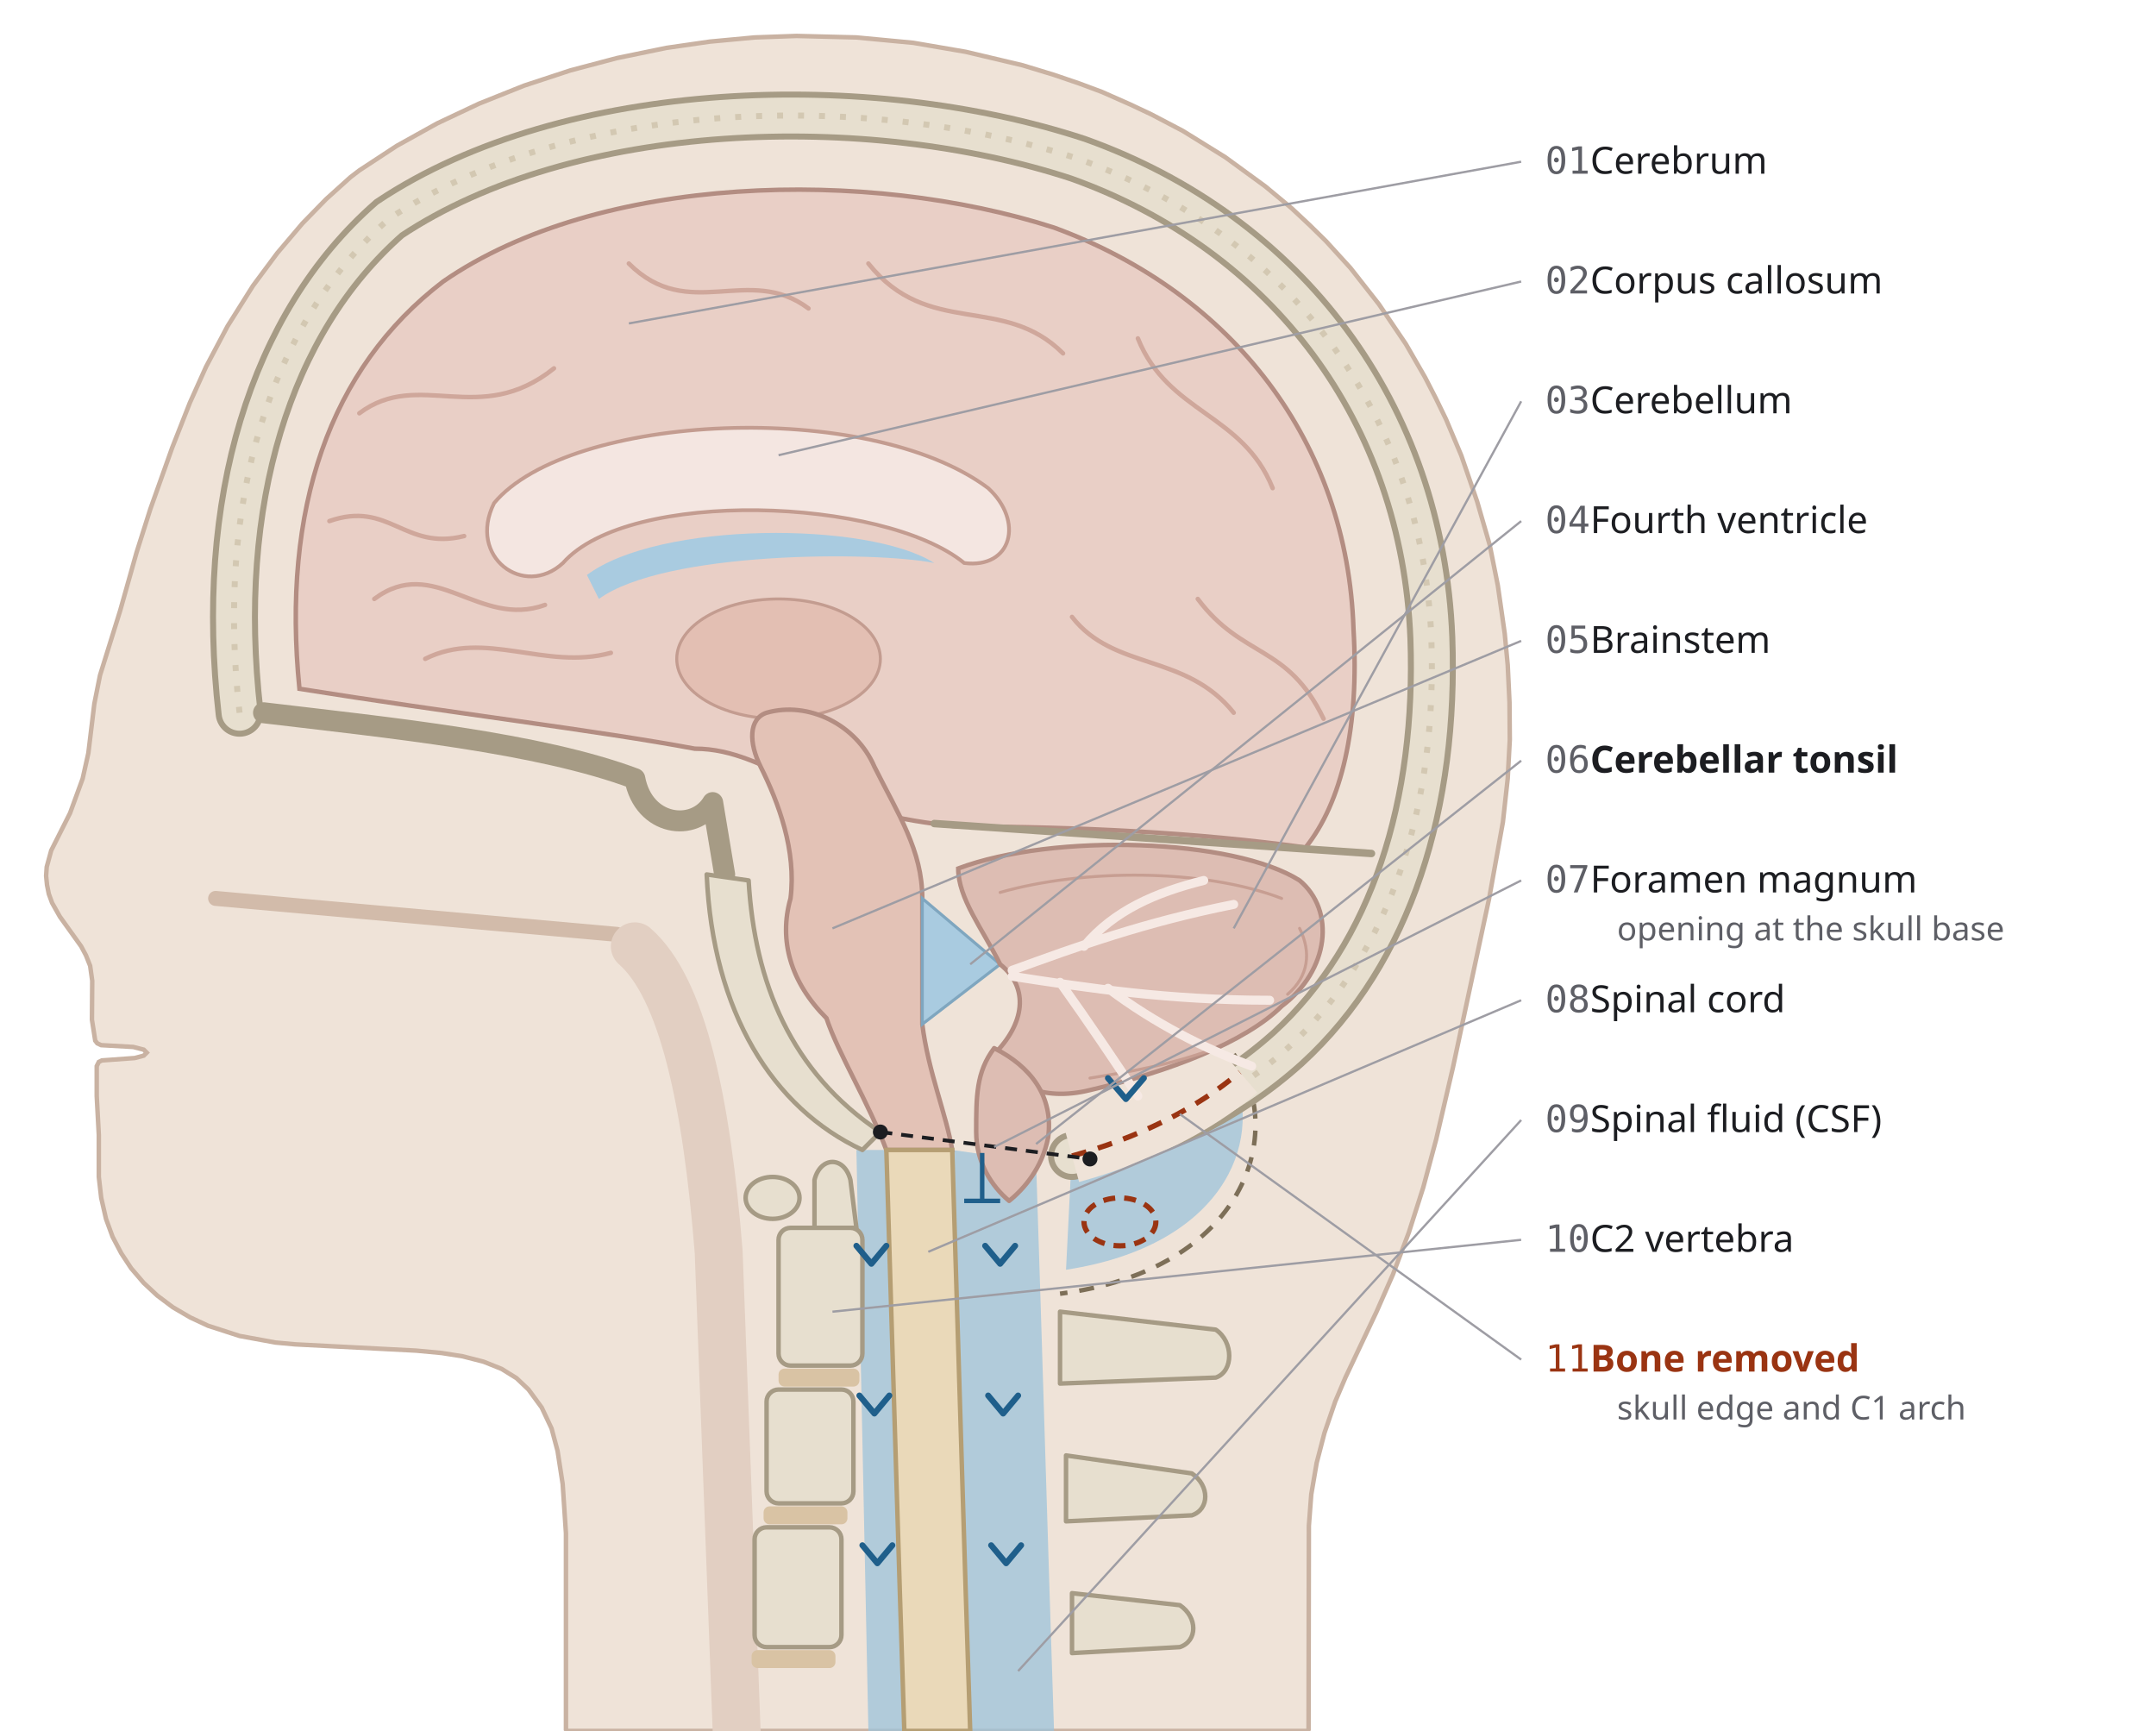
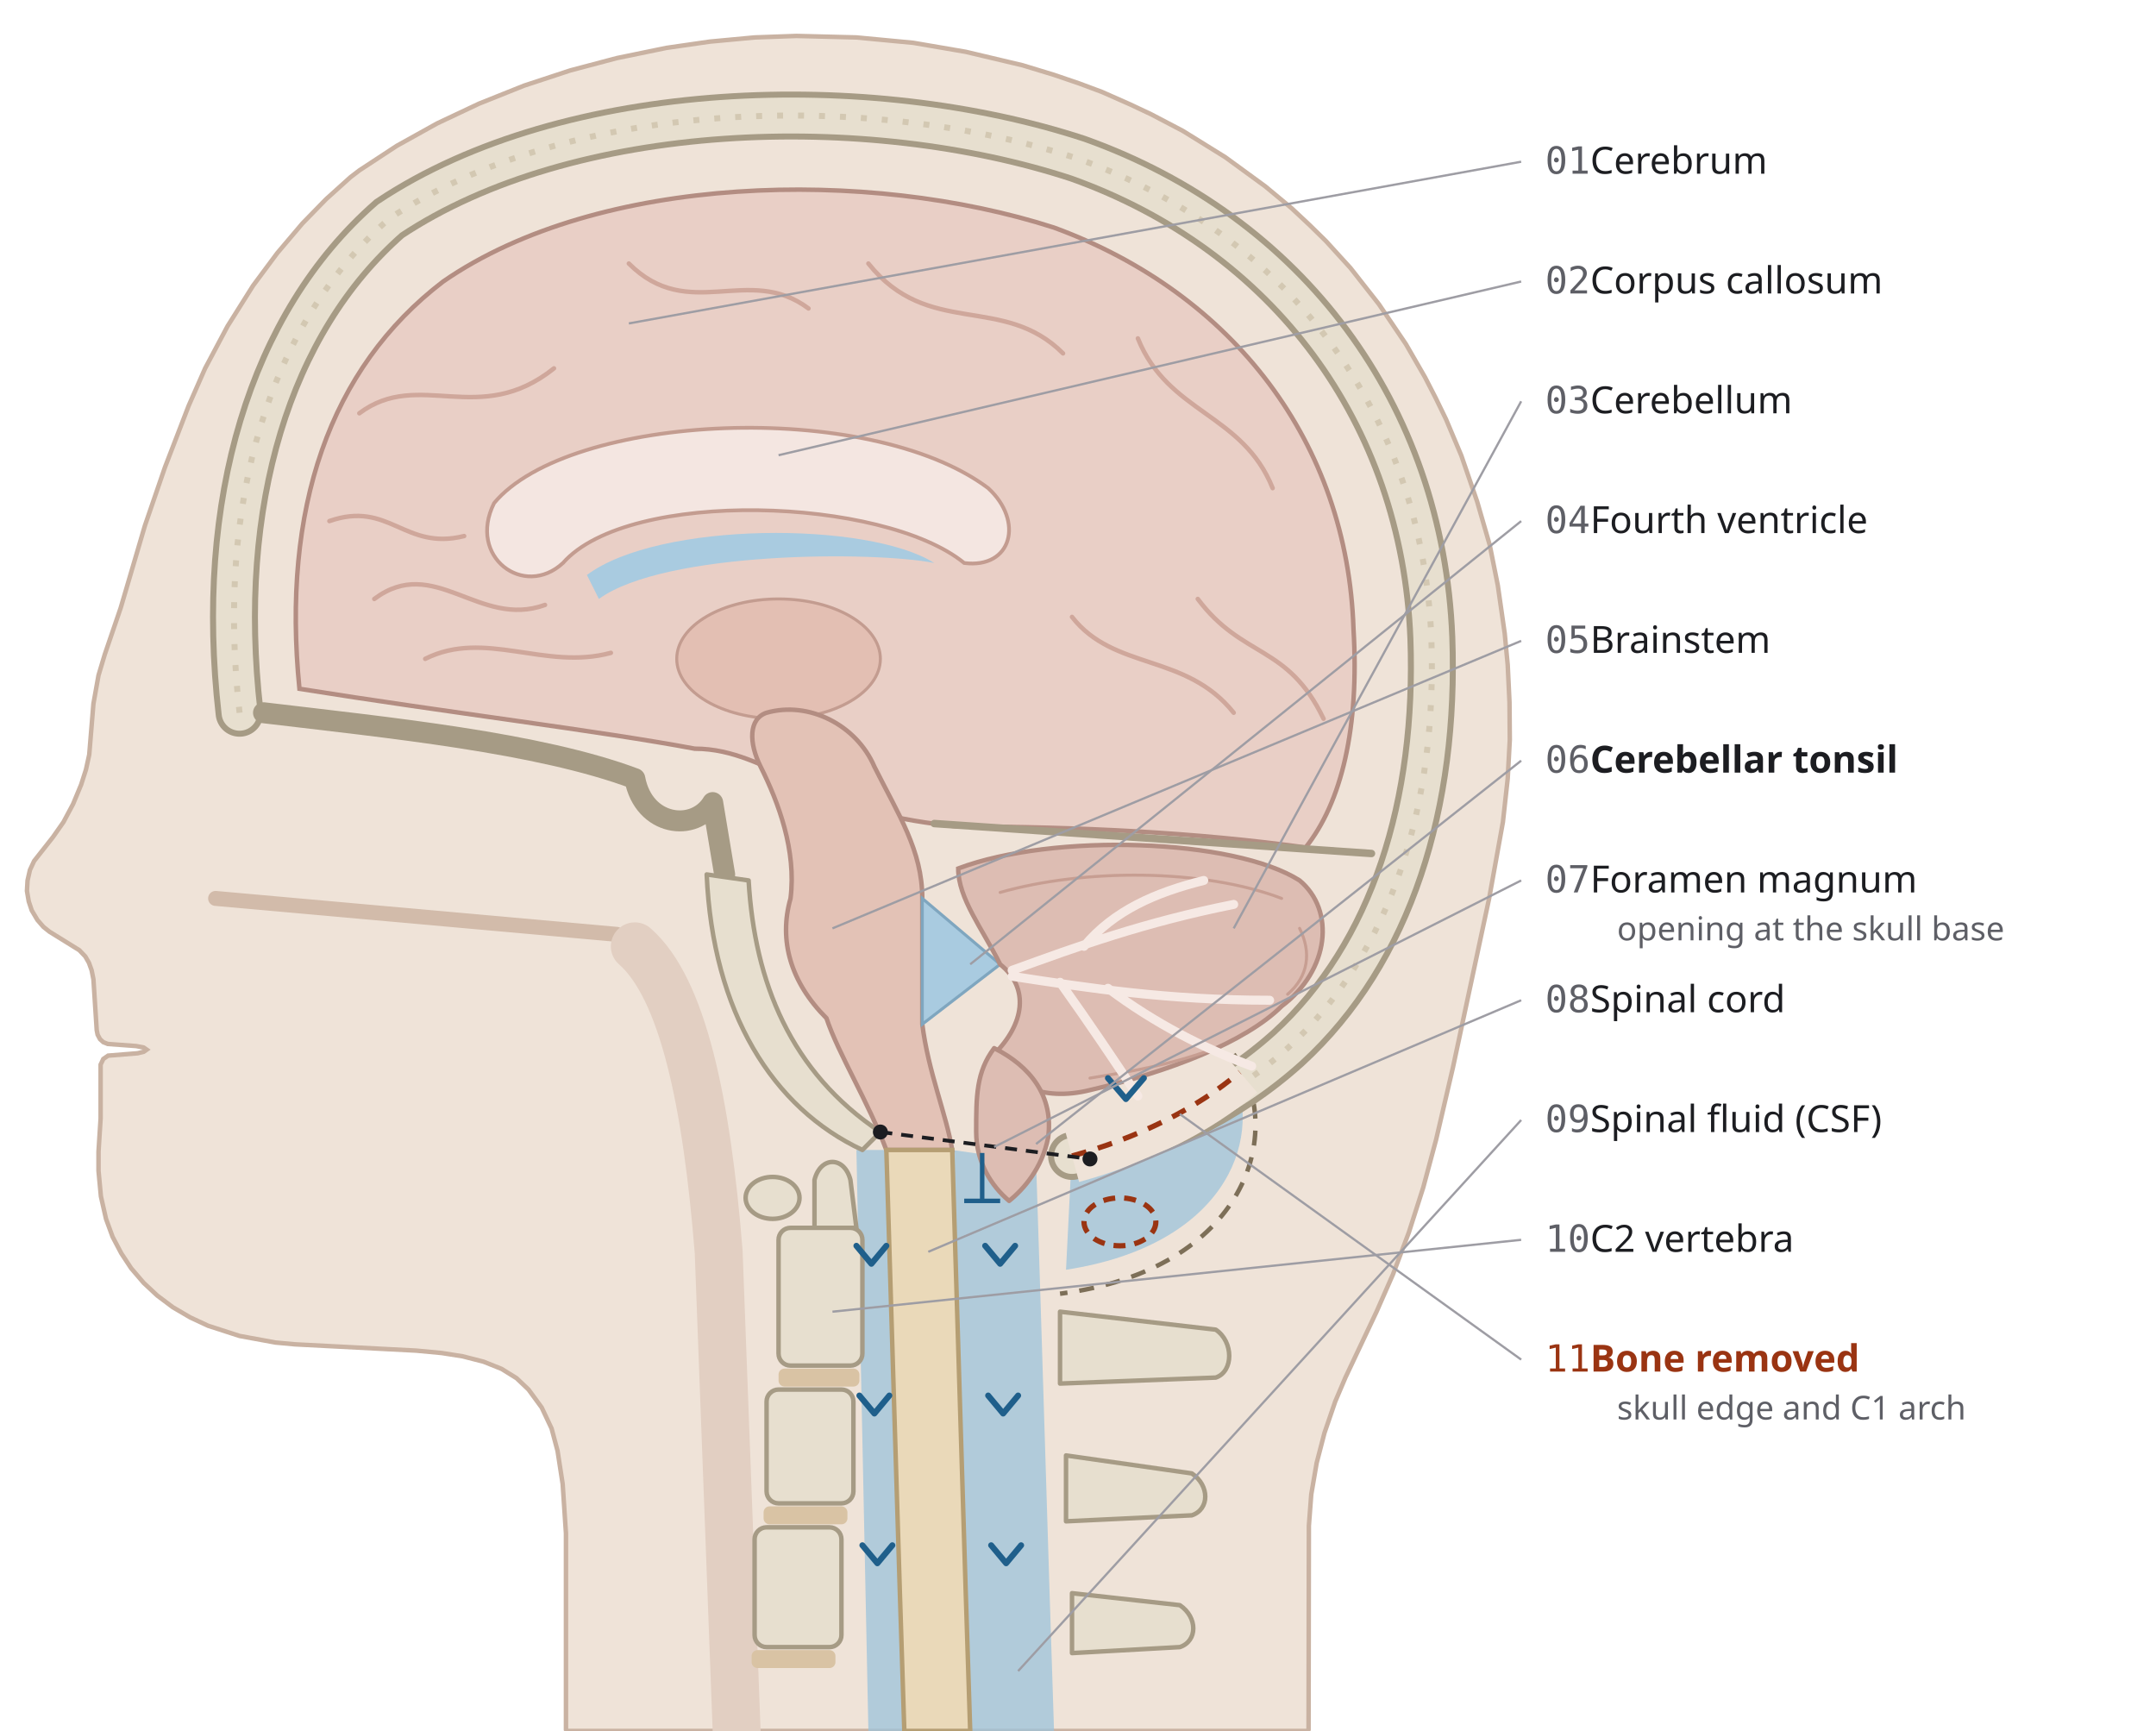
<svg xmlns="http://www.w3.org/2000/svg" width="1440" height="1156" viewBox="40 62 720 578" font-family="IBM Plex Sans, system-ui, sans-serif" role="img" aria-label="Midline section, surgery">
-   <path d="M306 74 L292 74.5 L277 75.9 L262.5 78 L246 81.4 L230.5 85.5 L215 90.6 L200 96.6 L186 103.2 L172.5 110.7 L160 118.9 L157 121.2 L148.9 128.5 L141 136.6 L132.6 146.5 L124.5 157.4 L116 170.9 L108.8 184.5 L103.4 196.5 L97.5 211.5 L90.2 232 L85.6 246.5 L80.1 266 L73.4 287.5 L71.5 297 L69.5 313.5 L67.6 322 L63.4 333.5 L57.1 346 L55.6 351.5 L55.4 354.5 L55.7 357.5 L56.3 360.5 L57.4 363.5 L60 368.1 L67.1 378 L68.7 381 L70.1 384.5 L70.8 389.5 L70.7 402.5 L71.8 409.5 L72.5 410.4 L73.8 411 L84.5 411.6 L88 412.5 L89 413.5 L88 414.5 L85 415.3 L74 416.1 L73 416.6 L72.3 418 L72.3 428 L73 441 L73 455 L73.8 462 L75.4 469 L77.6 475 L80.5 480.5 L83.8 485.5 L88 490.4 L92.5 494.6 L97.7 498.5 L103.5 501.9 L109.5 504.7 L120 508.1 L132 510.3 L138.5 510.9 L179 513 L187.5 513.8 L194.5 514.9 L201.5 516.7 L207.5 519.1 L212.5 522.2 L216.5 526 L220.9 532 L224.2 539 L226.2 546.5 L227.9 557.5 L229 574 L229 639.5 L229.5 640 L476.5 640 L477 639.5 L477.1 571.5 L477.9 561 L479.7 550.5 L482.3 540.5 L485.9 530 L489.3 522 L499.7 500 L505.2 487.5 L510.5 473.5 L515.3 458.5 L519.6 442.5 L525.2 418.5 L537.3 362 L541.9 336.5 L543.5 322 L544.2 309 L544.1 296.5 L543.5 284 L542.5 273.5 L540.2 257.5 L537.5 244 L533.3 229.5 L528 214.1 L522.9 202 L519.5 195 L515.9 188 L509.5 176.9 L500.5 163.6 L491 151.5 L482.8 142.5 L477.5 137.3 L471.3 131.5 L462.5 124.2 L449.2 114.5 L435 105.7 L424.5 100.2 L417.5 96.9 L408 92.7 L400.5 89.9 L392 87 L381.5 83.8 L362.5 79.3 L345 76.3 L326 74.5 L306 74 Z" fill="#EFE3D8" stroke="#C9B2A2" stroke-width="1.5" />
+   <path d="M306 74 L292 74.5 L277 75.9 L262.5 78 L246 81.4 L230.5 85.5 L215 90.6 L200 96.6 L186 103.2 L172.5 110.7 L160 118.9 L157 121.2 L148.9 128.5 L141 136.6 L132.6 146.5 L124.5 157.4 L116 170.9 L108.5 185 L103 197.5 L95.1 218 L88.4 237.5 L80.3 265 L75 280.5 L72.9 287.5 L71.2 297 L69.8 314 L68.7 319 L67.1 324 L64.4 330.5 L61.2 336.5 L57.7 341.5 L51.4 349.5 L50 352.5 L49.2 356 L49 359.5 L49.6 363 L50.6 366 L52.5 369.2 L54.5 371.5 L56.5 373.1 L66.5 379.3 L68.5 381.4 L69.7 383.5 L70.6 386 L71.2 389 L72.3 406 L72.6 407.5 L73.4 409 L74.5 410 L76 410.6 L85.5 411.3 L88 411.8 L89 412.5 L88 413.2 L86 413.7 L76.1 414.5 L74.5 415.6 L73.6 417.5 L73.6 435.5 L72.9 446.5 L72.9 453 L73.7 461.5 L75.4 469 L77.6 475 L80.5 480.5 L83.8 485.5 L88 490.4 L92.5 494.6 L97.7 498.5 L103.5 501.9 L109.5 504.7 L120 508.1 L132 510.3 L138.5 510.9 L179 513 L187.5 513.8 L194.5 514.9 L201.5 516.7 L207.5 519.1 L212.5 522.2 L216.5 526 L220.9 532 L224.2 539 L226.2 546.5 L227.9 557.5 L229 574 L229 639.5 L229.5 640 L476.5 640 L477 639.5 L477.1 571.5 L477.9 561 L479.7 550.5 L482.3 540.5 L485.9 530 L489.3 522 L499.7 500 L505.2 487.5 L510.5 473.5 L515.3 458.5 L519.6 442.5 L525.2 418.5 L537.3 362 L541.9 336.5 L543.5 322 L544.2 309 L544.1 296.5 L543.5 284 L542.5 273.5 L540.2 257.5 L537.5 244 L533.3 229.5 L528 214.1 L522.9 202 L519.5 195 L515.9 188 L509.5 176.9 L500.5 163.6 L491 151.5 L482.8 142.5 L477.5 137.3 L471.3 131.5 L462.5 124.2 L449.2 114.5 L435 105.7 L424.5 100.2 L417.5 96.9 L408 92.7 L400.5 89.9 L392 87 L381.5 83.8 L362.5 79.3 L345 76.3 L326 74.5 L306 74 Z" fill="#EFE3D8" stroke="#C9B2A2" stroke-width="1.5" />
  <path d="M112 362 L246 374" fill="none" stroke="#D2BBAA" stroke-width="5" stroke-linecap="round" />
  <path d="M252 378 C268 392 276 430 280 480 L286 640" fill="none" stroke="#E2CFC2" stroke-width="16" stroke-linecap="round" />
  <path d="M326 446 L336 446 L342 640 L330 640 Z" fill="#9CC3DA" fill-opacity="0.75" />
  <path d="M358 446 L386 450 C388 510 390 580 392 640 L364 640 C362 580 360 510 358 446 Z" fill="#9CC3DA" fill-opacity="0.75" />
  <path d="M398 446 C420 440 444 428 452 420 C462 444 448 478 396 486 Z" fill="#9CC3DA" fill-opacity="0.75" />
  <path d="M452 414 C470 440 456 486 394 494" fill="none" stroke="#7D6F58" stroke-width="1.5" stroke-dasharray="5 4" />
  <path d="M120 300 C112 230 130 170 170 135 C230 95 330 92 400 115 C470 140 515 200 518 275 C520 330 505 380 470 412 C450 430 425 442 398 448" fill="none" stroke="#A69B85" stroke-width="16" stroke-linecap="round" />
  <path d="M120 300 C112 230 130 170 170 135 C230 95 330 92 400 115 C470 140 515 200 518 275 C520 330 505 380 470 412 C450 430 425 442 398 448" fill="none" stroke="#E7DFCF" stroke-width="12" stroke-linecap="round" />
  <path d="M120 300 C112 230 130 170 170 135 C230 95 330 92 400 115 C470 140 515 200 518 275 C520 330 505 380 470 412 C450 430 425 442 398 448" fill="none" stroke="#D3C8B2" stroke-width="2" stroke-dasharray="2 5" />
  <path d="M398 448 C420 442 440 432 454 420" fill="none" stroke="#EFE3D8" stroke-width="18" stroke-linecap="butt" />
  <path d="M398 448 C420 442 440 432 454 420" fill="none" stroke="#9A3412" stroke-width="1.75" stroke-dasharray="5 4" />
  <path d="M128 300 C170 305 220 310 252 322 C255 338 272 340 278 330 L282 354" fill="none" stroke="#A69B85" stroke-width="7" stroke-linecap="round" stroke-linejoin="round" />
  <path d="M276 354 L290 356 C292 390 304 420 334 440 L328 446 C298 432 278 400 276 354 Z" fill="#E7DFCF" stroke="#A69B85" stroke-width="1.5" stroke-linejoin="round" />
  <path d="M140 292 C134 232 150 185 188 156 C240 120 330 118 392 138 C452 160 490 210 492 272 C494 305 488 330 476 345 C440 340 400 338 360 338 C340 336 322 332 305 322 C295 318 285 312 272 312 C240 306 190 300 140 292 Z" fill="#E9CFC6" stroke="#B38D82" stroke-width="1.5" />
  <path d="M160 200 C180 185 200 205 225 185 M250 150 C270 170 290 150 310 165 M330 150 C350 175 375 160 395 180 M420 175 C430 200 455 200 465 225 M165 262 C185 247 200 272 222 264 M440 262 C455 282 470 277 482 302 M150 236 C170 229 175 246 195 241 M398 268 C412 286 436 280 452 300 M182 282 C202 272 222 286 244 280" fill="none" stroke="#CFA79B" stroke-width="1.5" stroke-linecap="round" />
  <path d="M236 254 C260 236 330 236 352 250 C332 246 262 246 240 262 Z" fill="#A9CBE0" />
  <path d="M205 230 C230 200 330 195 370 225 C382 236 378 252 362 250 C335 228 250 225 228 250 C215 262 196 248 205 230 Z" fill="#F4E6E1" stroke="#C39C90" stroke-width="1.25" />
  <ellipse cx="300" cy="282" rx="34" ry="20" fill="#E3BFB3" stroke="#C39C90" stroke-width="1" />
  <path d="M352 337 L498 347" fill="none" stroke="#A69B85" stroke-width="2.5" stroke-linecap="round" />
  <path d="M296 300 C310 296 326 304 332 318 C340 334 348 346 348 362 L348 404 C350 420 356 434 358 446 L336 446 C330 430 320 414 316 402 C304 390 300 376 304 362 C306 346 300 330 294 318 C290 310 290 302 296 300 Z" fill="#E3C2B6" stroke="#B38D82" stroke-width="1.5" />
  <path d="M348 362 L374 384 L348 404 Z" fill="#A9CBE0" stroke="#7FA6BF" stroke-width="1" />
  <path d="M360 352 C392 340 452 342 474 356 C486 366 484 386 468 398 C456 410 430 420 404 426 C388 430 376 424 372 414 C382 404 384 392 374 384 C368 372 360 362 360 352 Z" fill="#DDBDB3" stroke="#B38D82" stroke-width="1.5" />
  <path d="M374 360 C402 352 442 352 468 362 M474 372 C478 380 477 388 470 394 M446 412 C430 418 416 420 404 422" fill="none" stroke="#C79E92" stroke-width="1" stroke-linecap="round" />
  <path d="M378 386 C400 378 422 370 452 364 M402 378 C412 366 426 360 442 356 M378 388 C404 392 430 396 464 396 M410 392 C426 404 442 412 458 418 M394 390 C404 404 412 416 420 428" fill="none" stroke="#F6E9E4" stroke-width="3" stroke-linecap="round" />
  <path d="M372 412 C384 418 392 428 390 442 C388 452 382 459 377 463 C371 458 366 450 366 440 C366 428 366 420 372 412 Z" fill="#DDBDB3" stroke="#B38D82" stroke-width="1.5" stroke-linejoin="round" />
  <path d="M336 446 L358 446 C360 510 362 580 364 640 L342 640 C340 580 338 510 336 446 Z" fill="#EAD9B9" stroke="#B59E73" stroke-width="1.5" />
  <ellipse cx="298" cy="462" rx="9" ry="7" fill="#E7DFCF" stroke="#A69B85" stroke-width="1.5" />
  <path d="M312 456 C314 448 322 448 324 456 L326 472 L312 472 Z" fill="#E7DFCF" stroke="#A69B85" stroke-width="1.5" stroke-linejoin="round" />
  <rect x="300" y="472" width="28" height="46" rx="4" fill="#E7DFCF" stroke="#A69B85" stroke-width="1.5" />
  <rect x="300" y="519" width="27" height="6" rx="2" fill="#D9C3A4" />
  <rect x="296" y="526" width="29" height="38" rx="4" fill="#E7DFCF" stroke="#A69B85" stroke-width="1.5" />
  <rect x="295" y="565" width="28" height="6" rx="2" fill="#D9C3A4" />
  <rect x="292" y="572" width="29" height="40" rx="4" fill="#E7DFCF" stroke="#A69B85" stroke-width="1.5" />
  <rect x="291" y="613" width="28" height="6" rx="2" fill="#D9C3A4" />
  <ellipse cx="414" cy="470" rx="12" ry="8" fill="none" stroke="#9A3412" stroke-width="1.75" stroke-dasharray="4 3" />
  <path d="M394 500 L446 506 C452 510 452 520 446 522 L394 524 Z" fill="#E7DFCF" stroke="#A69B85" stroke-width="1.5" stroke-linejoin="round" />
  <path d="M396 548 L438 554 C444 558 444 566 438 568 L396 570 Z" fill="#E7DFCF" stroke="#A69B85" stroke-width="1.5" stroke-linejoin="round" />
  <path d="M398 594 L434 598 C440 602 440 610 434 612 L398 614 Z" fill="#E7DFCF" stroke="#A69B85" stroke-width="1.5" stroke-linejoin="round" />
  <path d="M326 478 L331 484 L336 478 M327 528 L332 534 L337 528 M328 578 L333 584 L338 578 M369 478 L374 484 L379 478 M370 528 L375 534 L380 528 M371 578 L376 584 L381 578 M410 422 L416 429 L422 422" fill="none" stroke="#1F5F8B" stroke-width="2" stroke-linecap="round" stroke-linejoin="round" />
  <line x1="334" y1="440" x2="404" y2="449" stroke="#1C1D21" stroke-width="1.25" stroke-dasharray="4 3" />
  <circle cx="334" cy="440" r="2.5" fill="#1C1D21" />
  <circle cx="404" cy="449" r="2.5" fill="#1C1D21" />
  <line x1="368" y1="447" x2="368" y2="463" stroke="#1F5F8B" stroke-width="1.5" />
  <line x1="362" y1="463" x2="374" y2="463" stroke="#1F5F8B" stroke-width="1.5" />
  <g font-size="12.5" fill="#1C1D21">
    <g stroke="#9E9DA4" stroke-width="0.75" fill="none">
      <path d="M250 170 L548 116" />
      <path d="M300 214 L548 156" />
      <path d="M452 372 L548 196" />
      <path d="M364 384 L548 236" />
      <path d="M318 372 L548 276" />
      <path d="M386 444 L548 316" />
      <path d="M372 445 L548 356" />
      <path d="M350 480 L548 396" />
      <path d="M380 620 L548 436" />
      <path d="M318 500 L548 476" />
    </g>
    <text x="556" y="120">
      <tspan font-family="IBM Plex Mono, monospace" fill="#5E5F66">01  </tspan>Cerebrum</text>
    <text x="556" y="160">
      <tspan font-family="IBM Plex Mono, monospace" fill="#5E5F66">02  </tspan>Corpus callosum</text>
    <text x="556" y="200">
      <tspan font-family="IBM Plex Mono, monospace" fill="#5E5F66">03  </tspan>Cerebellum</text>
    <text x="556" y="240">
      <tspan font-family="IBM Plex Mono, monospace" fill="#5E5F66">04  </tspan>Fourth ventricle</text>
    <text x="556" y="280">
      <tspan font-family="IBM Plex Mono, monospace" fill="#5E5F66">05  </tspan>Brainstem</text>
    <text x="556" y="320" font-weight="600">
      <tspan font-family="IBM Plex Mono, monospace" fill="#5E5F66" font-weight="400">06  </tspan>Cerebellar tonsil</text>
    <text x="556" y="360">
      <tspan font-family="IBM Plex Mono, monospace" fill="#5E5F66">07  </tspan>Foramen magnum</text>
    <text x="580" y="376" font-size="11" fill="#5E5F66">opening at the skull base</text>
    <text x="556" y="400">
      <tspan font-family="IBM Plex Mono, monospace" fill="#5E5F66">08  </tspan>Spinal cord</text>
    <text x="556" y="440">
      <tspan font-family="IBM Plex Mono, monospace" fill="#5E5F66">09  </tspan>Spinal fluid (CSF)</text>
    <text x="556" y="480">
      <tspan font-family="IBM Plex Mono, monospace" fill="#5E5F66">10  </tspan>C2 vertebra</text>
    <path d="M434 434 L548 516" stroke="#9E9DA4" stroke-width="0.75" fill="none" />
    <text x="556" y="520" font-weight="600" fill="#9A3412">
      <tspan font-family="IBM Plex Mono, monospace" font-weight="400">11  </tspan>Bone removed</text>
    <text x="580" y="536" font-size="11" fill="#5E5F66">skull edge and C1 arch</text>
  </g>
</svg>
